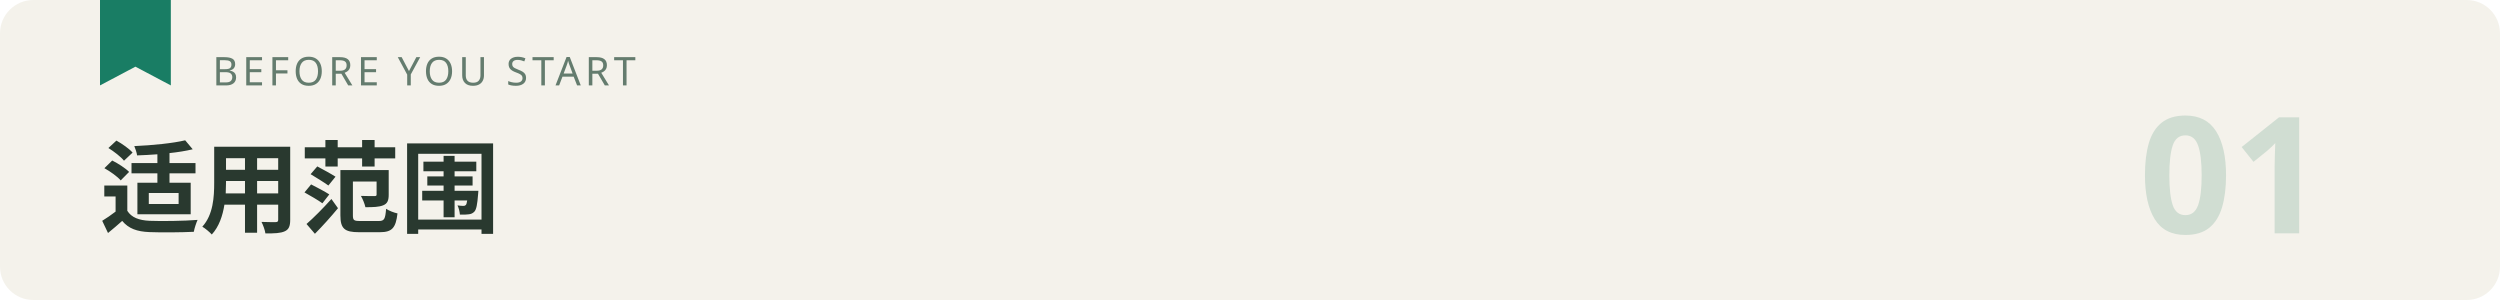
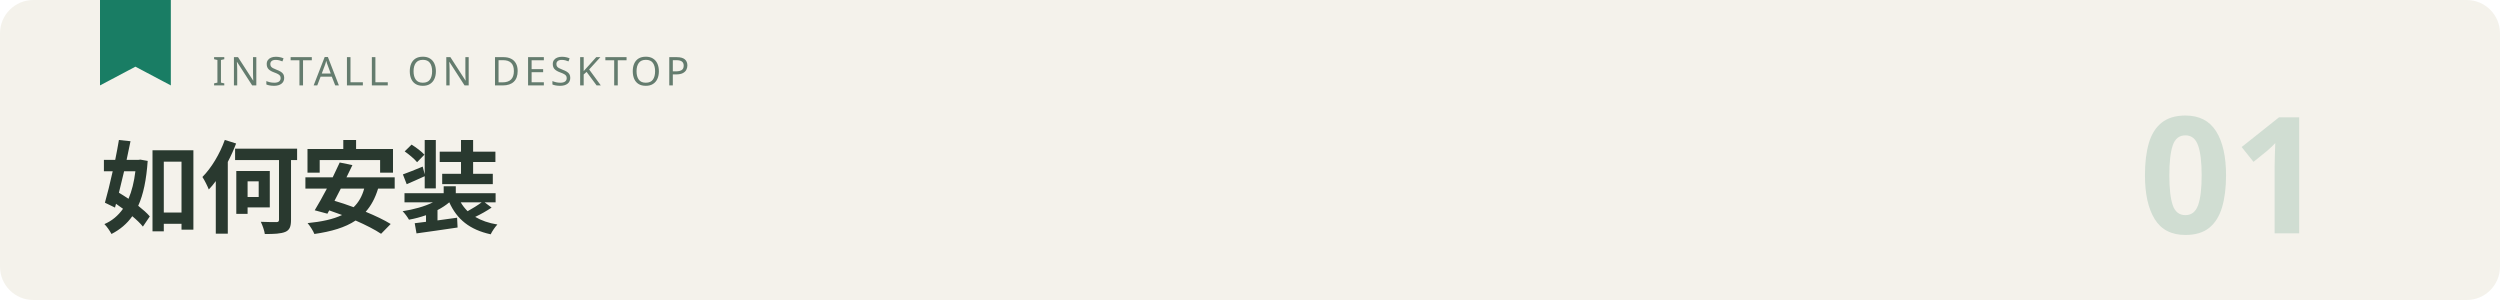
<svg xmlns="http://www.w3.org/2000/svg" width="1200" height="144" viewBox="0 0 1200 144" role="img" aria-labelledby="title desc">
  <rect width="1200" height="144" rx="16" fill="#f4f2eb" />
  <path d="M48 0h34v41L65 32 48 41z" fill="#197d64" />
  <g font-family="Segoe UI,Microsoft YaHei,PingFang SC,sans-serif">
-     <text x="102" y="41" font-size="19" letter-spacing="2" fill="#647c6e">BEFORE YOU START</text>
-     <text x="48" y="108" font-size="48" font-weight="650" fill="#29392f">适用范围</text>
+     <text x="102" y="41" font-size="19" letter-spacing="2" fill="#647c6e">INSTALL ON DESKTOP</text>
+     <text x="48" y="108" font-size="48" font-weight="650" fill="#29392f">如何安装</text>
    <text x="1116" y="112" text-anchor="end" font-size="78" font-weight="700" fill="#d0ddd2">01</text>
  </g>
</svg>
